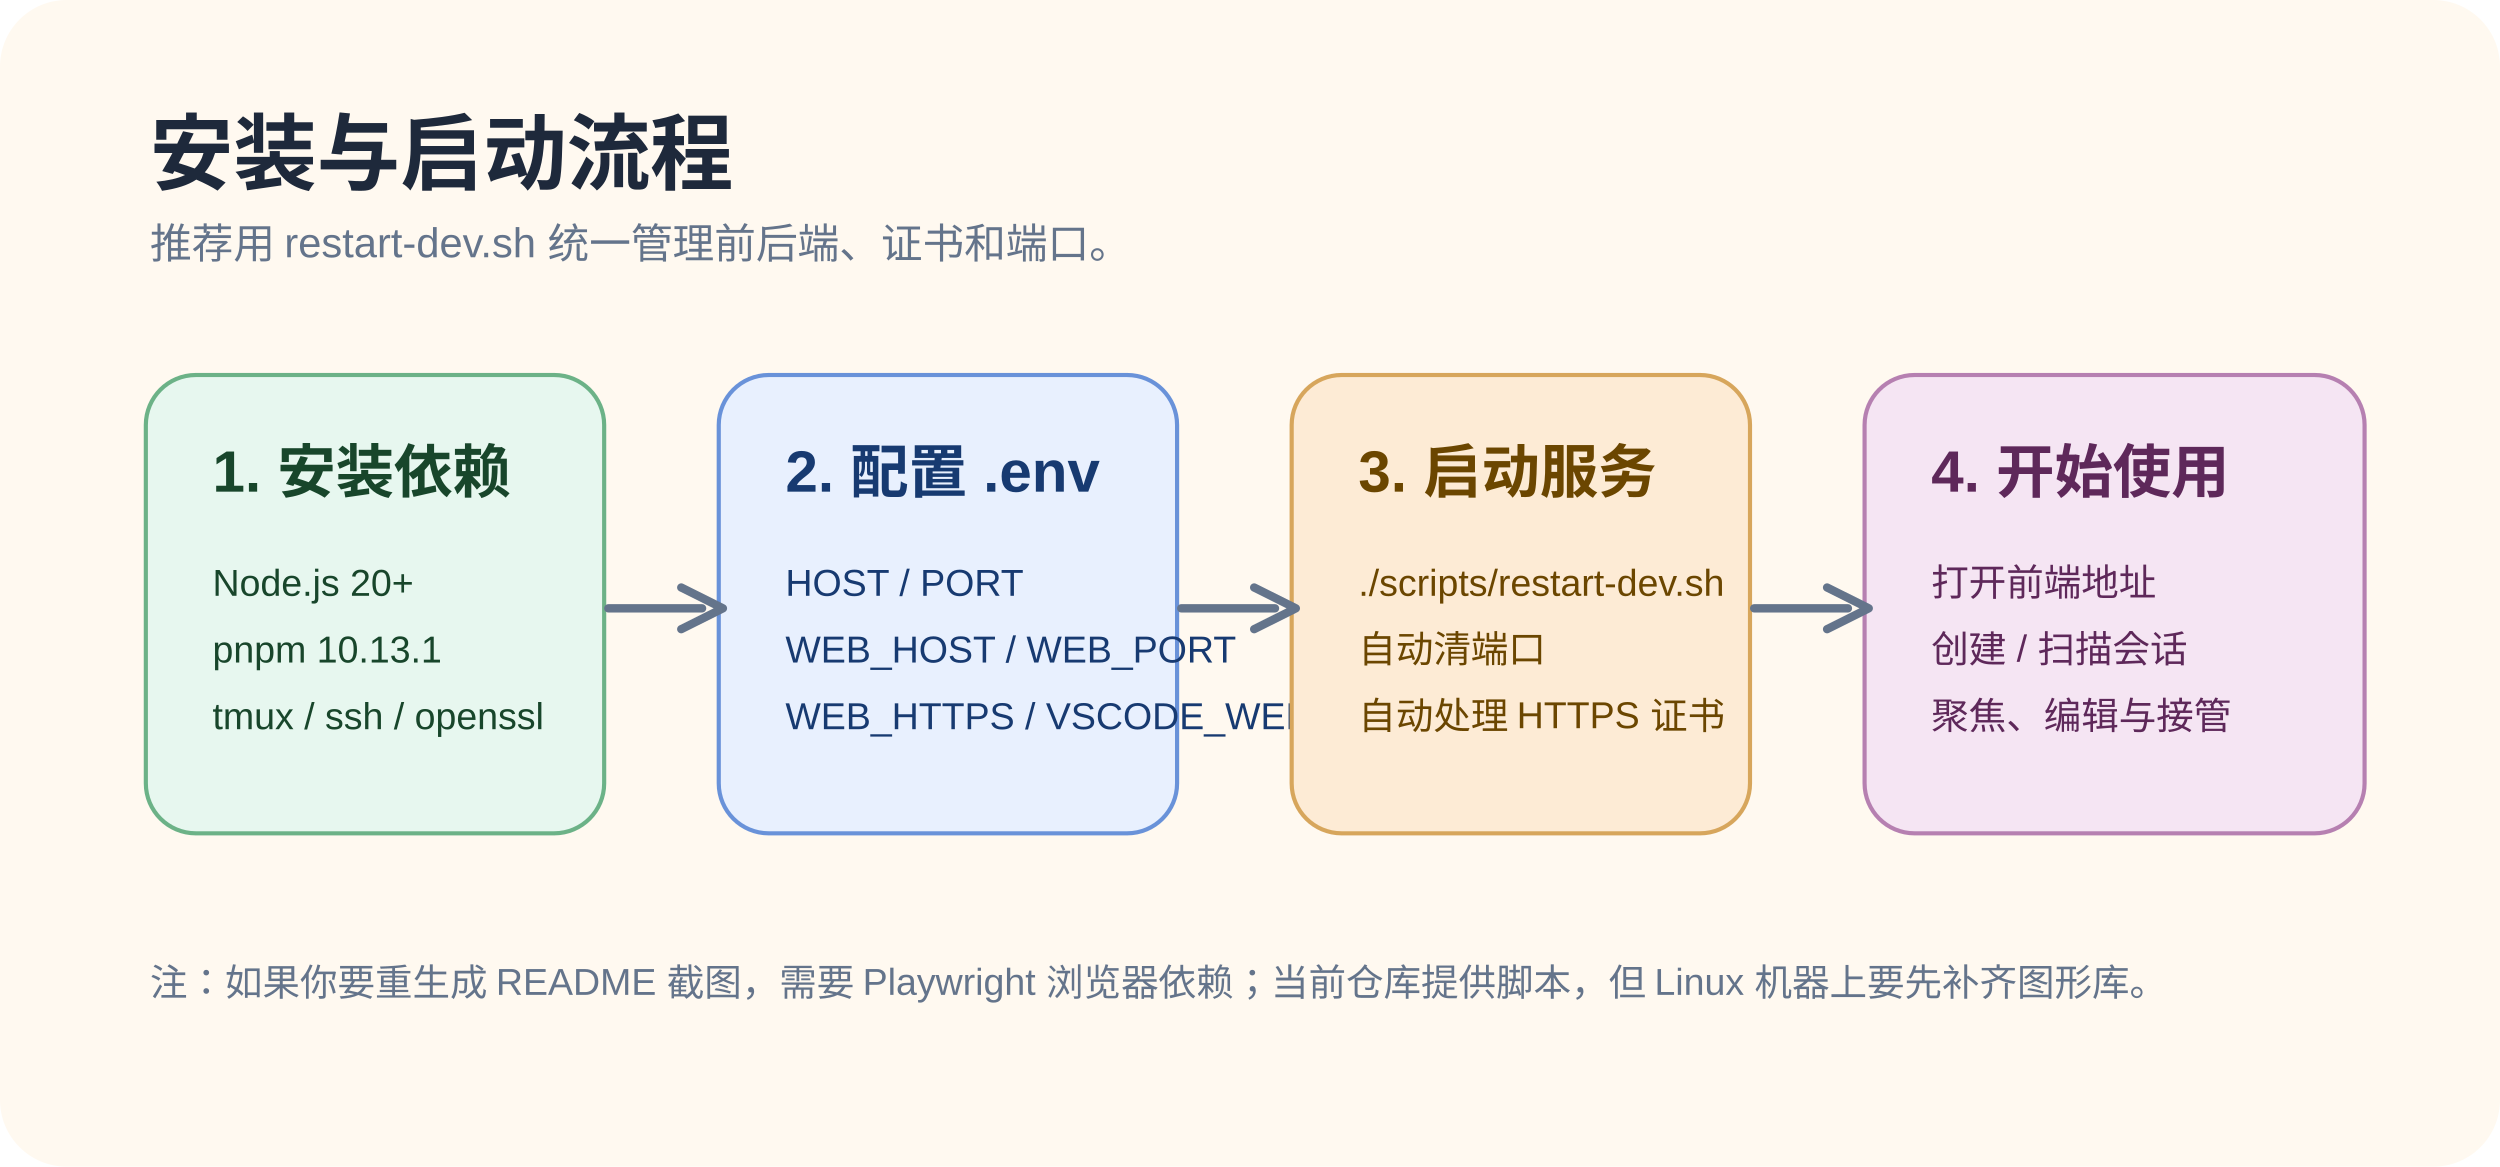
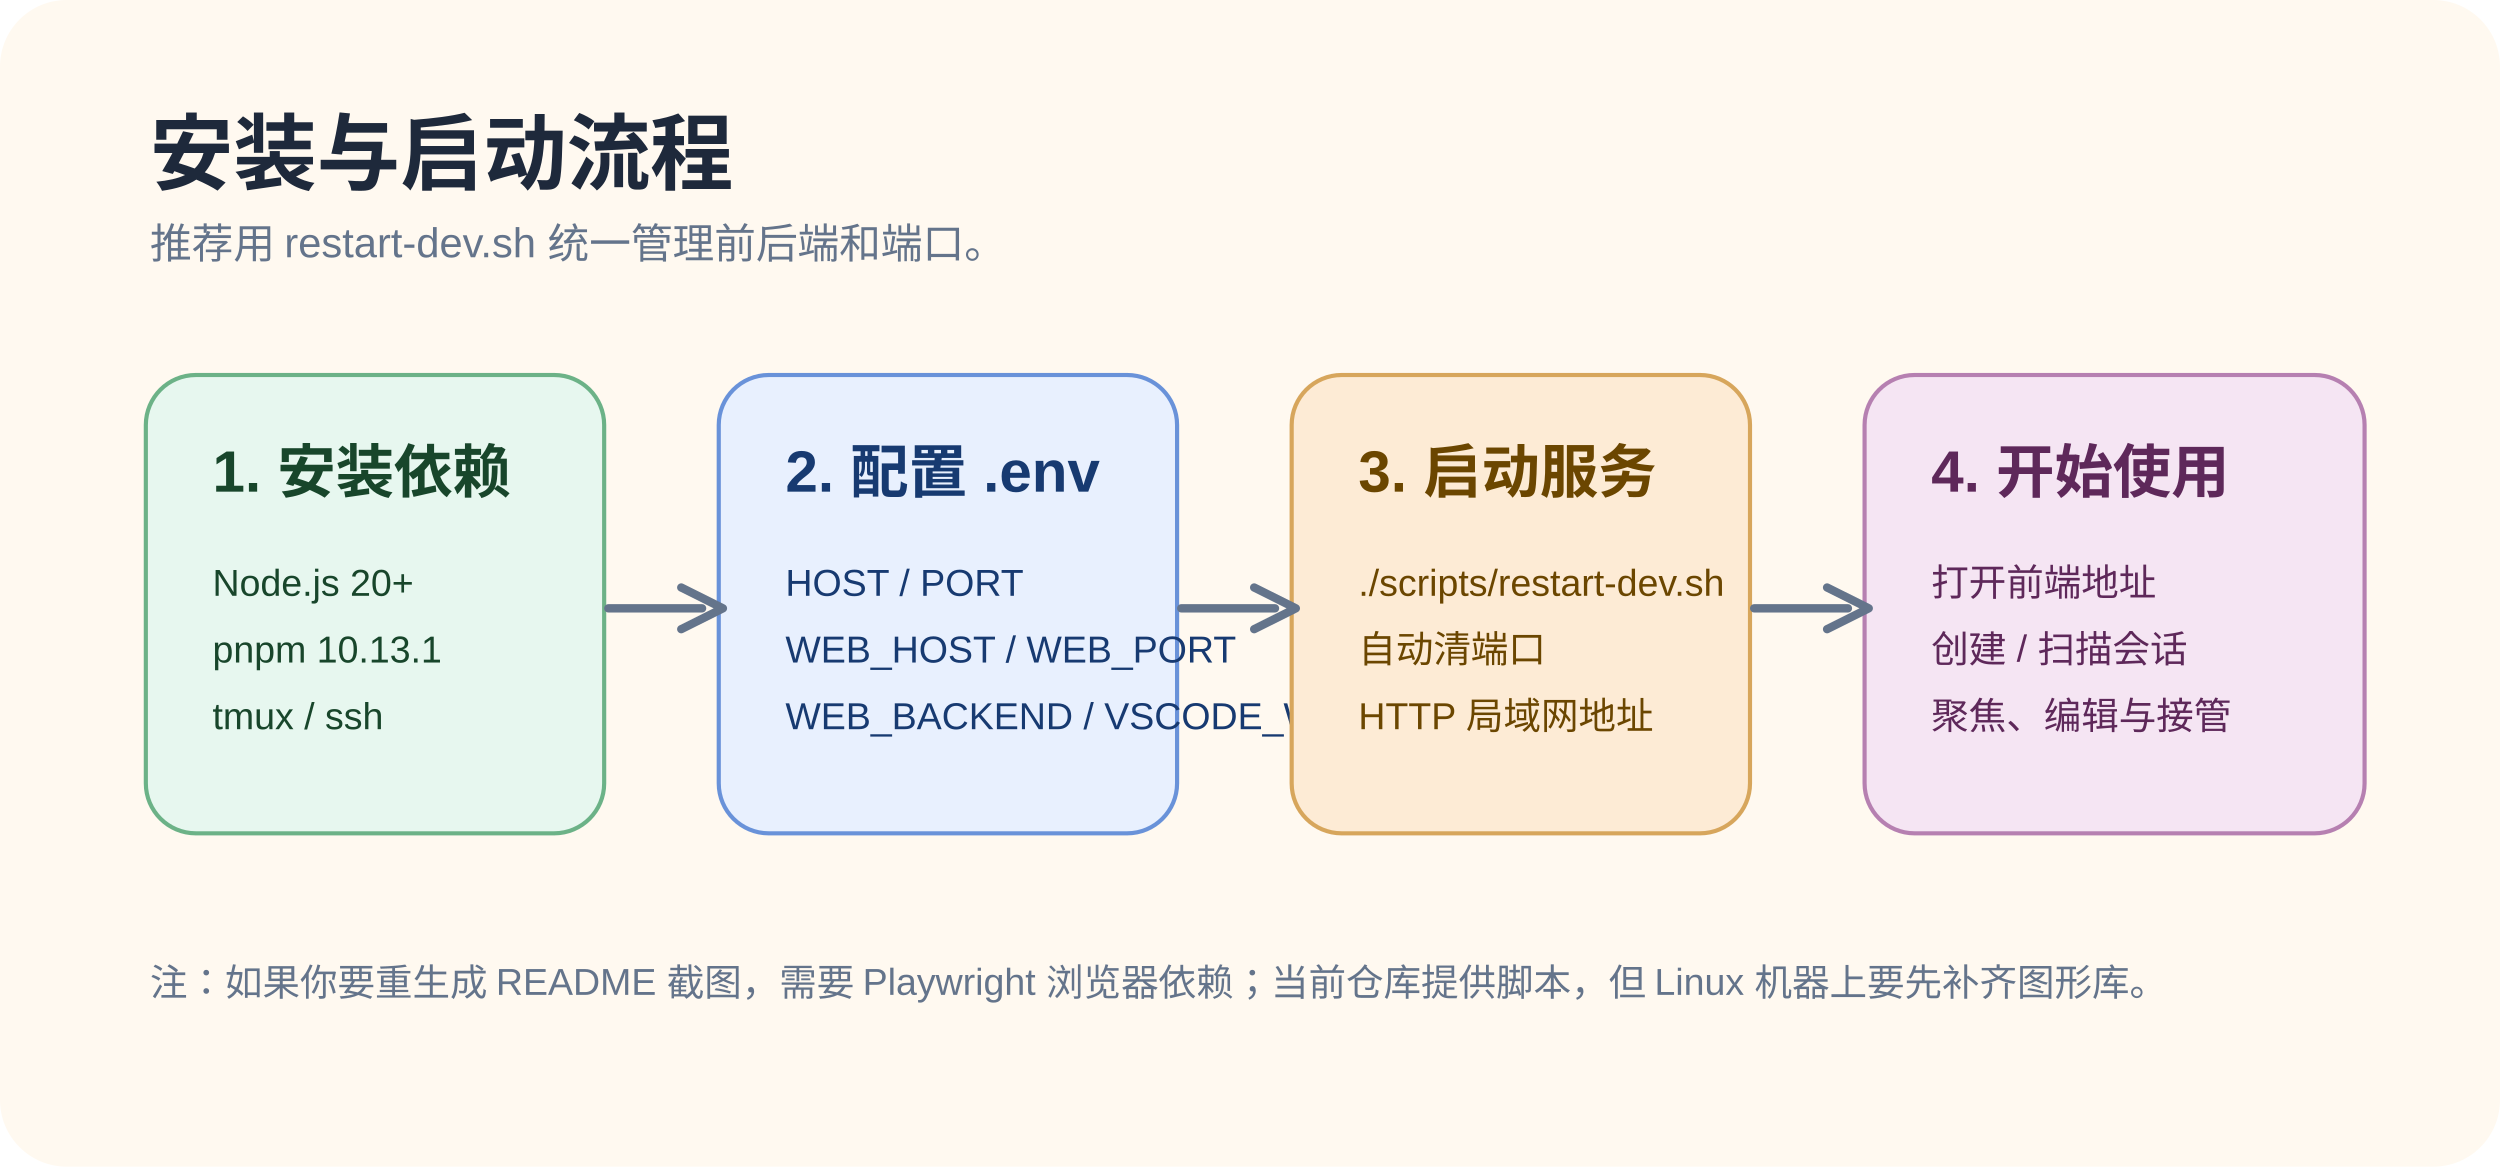
<svg xmlns="http://www.w3.org/2000/svg" width="1200" height="560" viewBox="0 0 1200 560" fill="none">
  <rect width="1200" height="560" rx="32" fill="#FFF9F0" />
  <text x="72" y="88" fill="#1E293B" font-size="40" font-family="Arial, sans-serif" font-weight="700">安装与启动流程</text>
-   <text x="72" y="124" fill="#64748B" font-size="20" font-family="Arial, sans-serif">推荐用 restart-dev.sh 统一管理前后端、证书和端口。</text>
+   <text x="72" y="124" fill="#64748B" font-size="20" font-family="Arial, sans-serif">推荐用 restart-dev.sh 统一管理前后端和端口。</text>
  <rect x="70" y="180" width="220" height="220" rx="24" fill="#E7F7EF" stroke="#6CB287" stroke-width="2" />
  <text x="102" y="236" fill="#18462B" font-size="28" font-family="Arial, sans-serif" font-weight="700">1. 安装依赖</text>
  <text x="102" y="286" fill="#18462B" font-size="18" font-family="Arial, sans-serif">Node.js 20+</text>
  <text x="102" y="318" fill="#18462B" font-size="18" font-family="Arial, sans-serif">pnpm 10.13.1</text>
-   <text x="102" y="350" fill="#18462B" font-size="18" font-family="Arial, sans-serif">tmux / ssh / openssl</text>
+   <text x="102" y="350" fill="#18462B" font-size="18" font-family="Arial, sans-serif">tmux / ssh</text>
  <rect x="345" y="180" width="220" height="220" rx="24" fill="#E8F0FE" stroke="#6992D9" stroke-width="2" />
  <text x="377" y="236" fill="#173A71" font-size="28" font-family="Arial, sans-serif" font-weight="700">2. 配置 .env</text>
  <text x="377" y="286" fill="#173A71" font-size="18" font-family="Arial, sans-serif">HOST / PORT</text>
  <text x="377" y="318" fill="#173A71" font-size="18" font-family="Arial, sans-serif">WEB_HOST / WEB_PORT</text>
-   <text x="377" y="350" fill="#173A71" font-size="18" font-family="Arial, sans-serif">WEB_HTTPS / VSCODE_WEB_*</text>
+   <text x="377" y="350" fill="#173A71" font-size="18" font-family="Arial, sans-serif">WEB_BACKEND / VSCODE_WEB_*</text>
  <rect x="620" y="180" width="220" height="220" rx="24" fill="#FDEBD5" stroke="#D7A65C" stroke-width="2" />
  <text x="652" y="236" fill="#6B4600" font-size="28" font-family="Arial, sans-serif" font-weight="700">3. 启动服务</text>
  <text x="652" y="286" fill="#6B4600" font-size="18" font-family="Arial, sans-serif">./scripts/restart-dev.sh</text>
  <text x="652" y="318" fill="#6B4600" font-size="18" font-family="Arial, sans-serif">自动清端口</text>
-   <text x="652" y="350" fill="#6B4600" font-size="18" font-family="Arial, sans-serif">自动处理 HTTPS 证书</text>
+   <text x="652" y="350" fill="#6B4600" font-size="18" font-family="Arial, sans-serif">HTTP 局域网地址</text>
  <rect x="895" y="180" width="240" height="220" rx="24" fill="#F5E5F3" stroke="#B680B1" stroke-width="2" />
  <text x="927" y="236" fill="#5E285A" font-size="28" font-family="Arial, sans-serif" font-weight="700">4. 开始使用</text>
  <text x="927" y="286" fill="#5E285A" font-size="18" font-family="Arial, sans-serif">打开前端地址</text>
  <text x="927" y="318" fill="#5E285A" font-size="18" font-family="Arial, sans-serif">创建 / 扫描会话</text>
  <text x="927" y="350" fill="#5E285A" font-size="18" font-family="Arial, sans-serif">聚焦、编辑与接管</text>
  <path d="M292 292H337" stroke="#64748B" stroke-width="4" stroke-linecap="round" />
  <path d="M327 282L347 292L327 302" stroke="#64748B" stroke-width="4" stroke-linecap="round" stroke-linejoin="round" />
  <path d="M567 292H612" stroke="#64748B" stroke-width="4" stroke-linecap="round" />
  <path d="M602 282L622 292L602 302" stroke="#64748B" stroke-width="4" stroke-linecap="round" stroke-linejoin="round" />
  <path d="M842 292H887" stroke="#64748B" stroke-width="4" stroke-linecap="round" />
  <path d="M877 282L897 292L877 302" stroke="#64748B" stroke-width="4" stroke-linecap="round" stroke-linejoin="round" />
  <text x="72" y="478" fill="#64748B" font-size="18" font-family="Arial, sans-serif">注：如果你要重生成 README 截图，需要 Playwright 浏览器依赖；当前仓库提供脚本，但 Linux 机器上要先补齐图形库。</text>
</svg>
